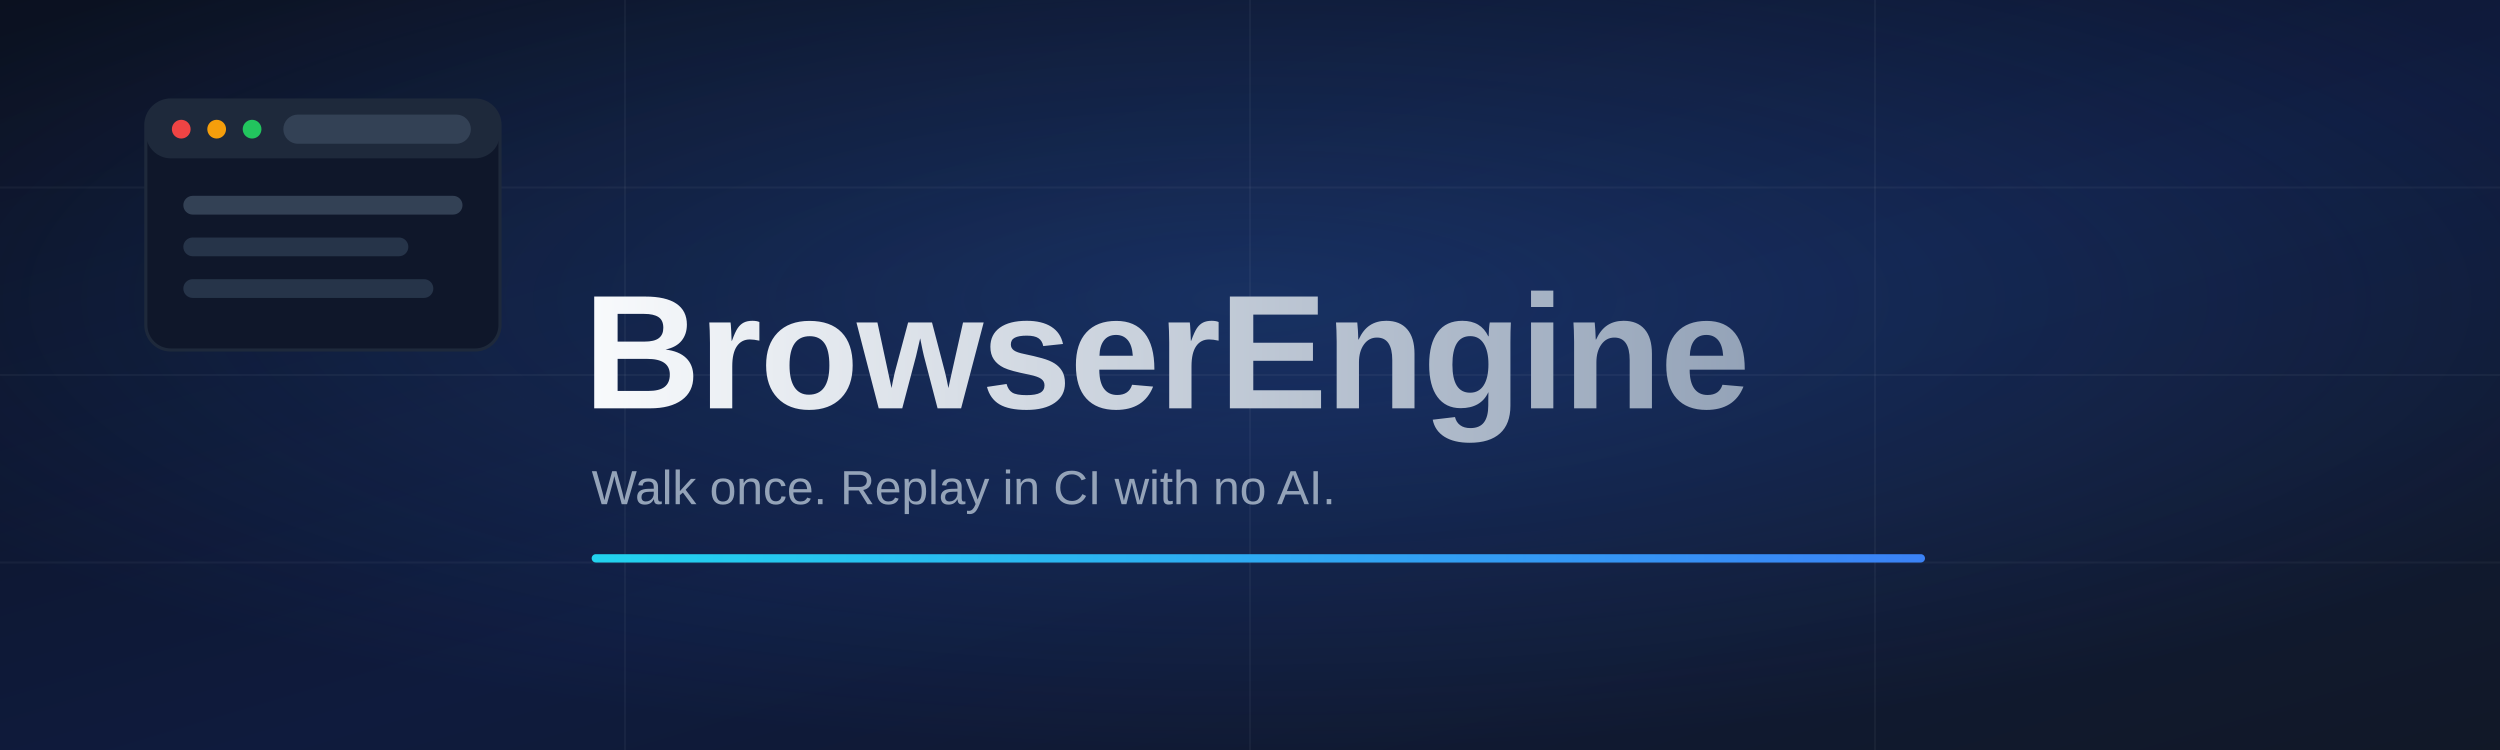
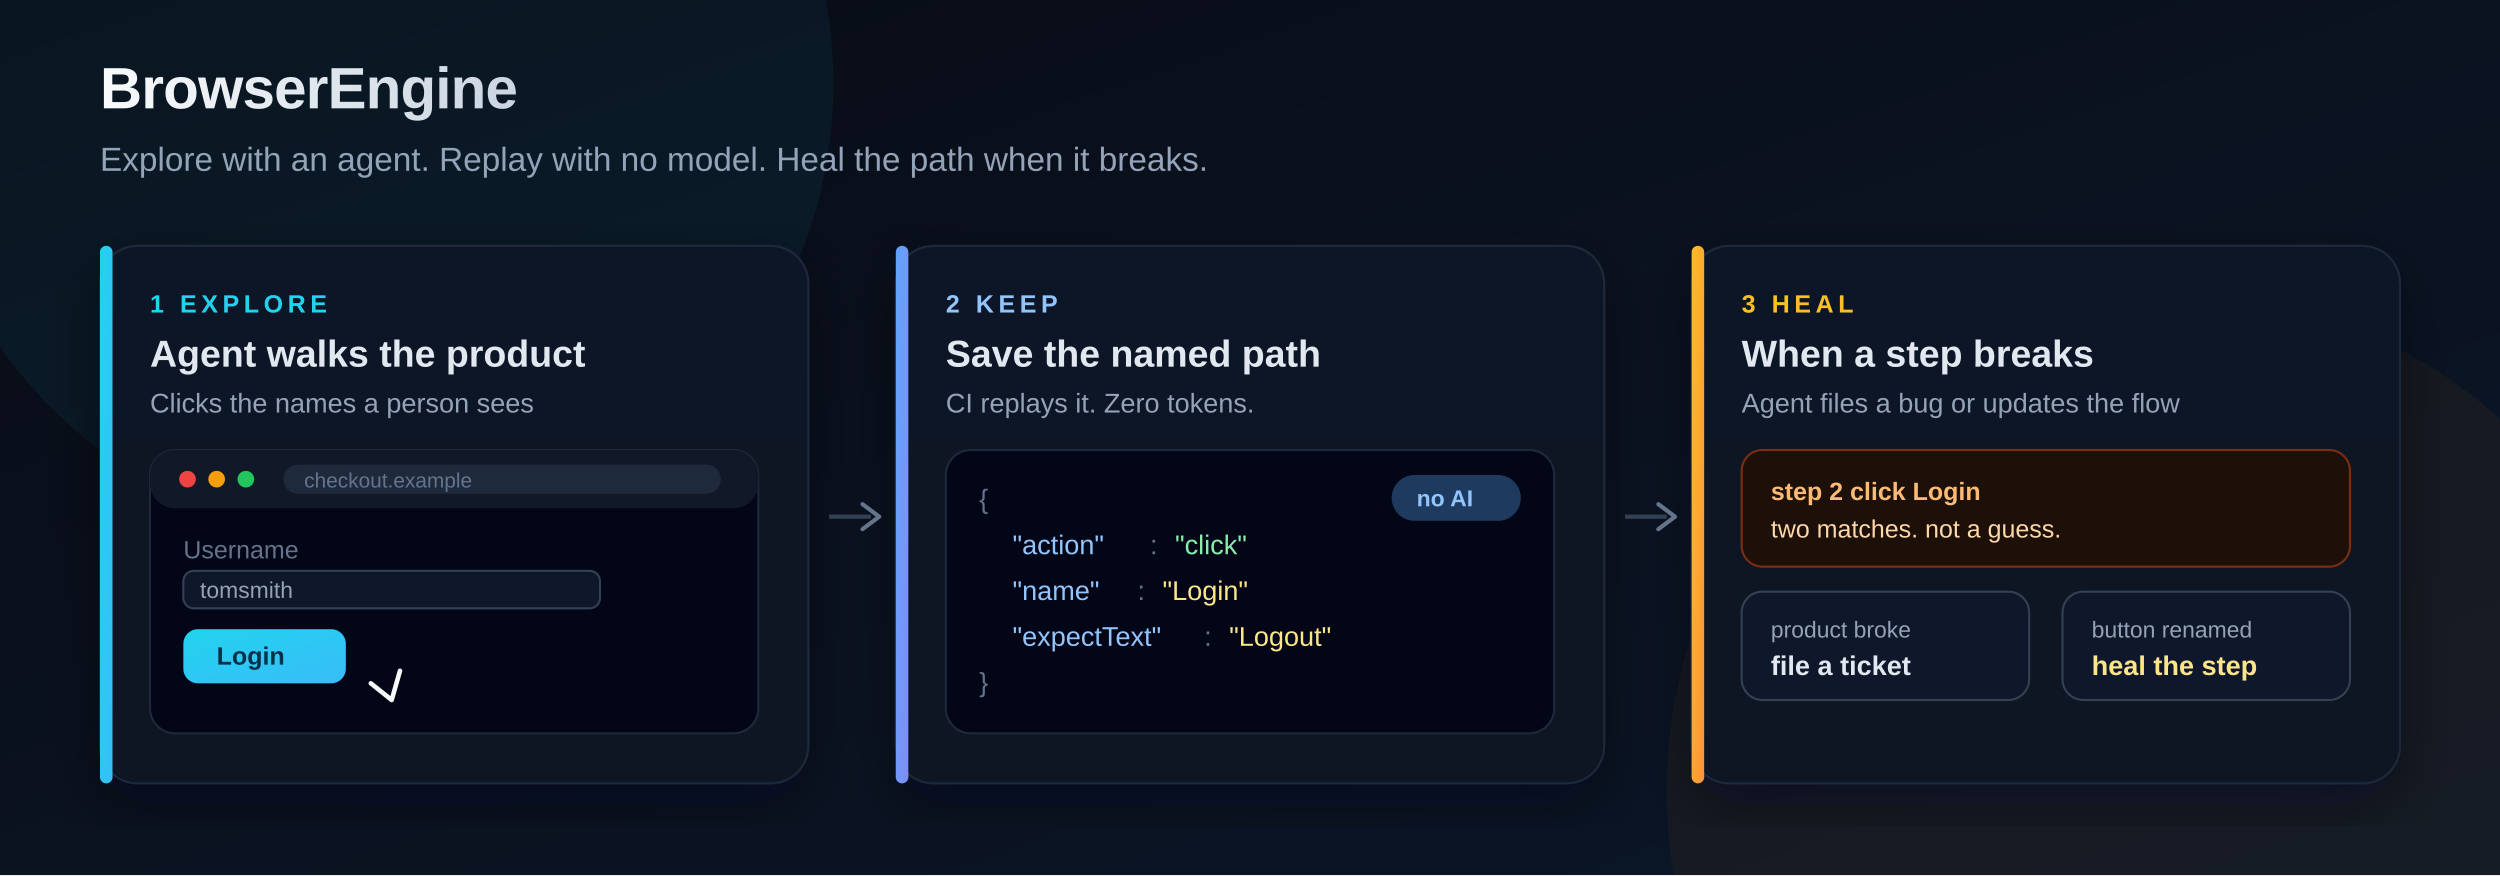
- <svg xmlns="http://www.w3.org/2000/svg" width="1200" height="360" viewBox="0 0 1200 360" role="img" aria-label="BrowserEngine: turn one agent walkthrough into a CI test that runs with no AI">
+ <svg xmlns="http://www.w3.org/2000/svg" width="1200" height="420" viewBox="0 0 1200 420" role="img" aria-label="BrowserEngine: an agent explores the product, CI replays the path with no AI, and when a step breaks the agent files a bug or heals the flow">
  <defs>
    <linearGradient id="bg" x1="0" y1="0" x2="1" y2="1">
-       <stop offset="0%" stop-color="#0b1120" />
-       <stop offset="55%" stop-color="#0f1b3d" />
-       <stop offset="100%" stop-color="#111827" />
+       <stop offset="0%" stop-color="#070b14" />
+       <stop offset="50%" stop-color="#0b1220" />
+       <stop offset="100%" stop-color="#0a1628" />
    </linearGradient>
    <linearGradient id="word" x1="0" y1="0" x2="1" y2="0">
      <stop offset="0%" stop-color="#f8fafc" />
-       <stop offset="100%" stop-color="#94a3b8" />
+       <stop offset="100%" stop-color="#cbd5e1" />
    </linearGradient>
-     <linearGradient id="accent" x1="0" y1="0" x2="1" y2="0">
+     <linearGradient id="explore" x1="0" y1="0" x2="1" y2="1">
      <stop offset="0%" stop-color="#22d3ee" />
-       <stop offset="100%" stop-color="#3b82f6" />
+       <stop offset="100%" stop-color="#38bdf8" />
    </linearGradient>
-     <radialGradient id="glow" cx="0.5" cy="0.4" r="0.6">
-       <stop offset="0%" stop-color="#3b82f6" stop-opacity="0.22" />
-       <stop offset="100%" stop-color="#3b82f6" stop-opacity="0" />
-     </radialGradient>
+     <linearGradient id="keep" x1="0" y1="0" x2="1" y2="1">
+       <stop offset="0%" stop-color="#60a5fa" />
+       <stop offset="100%" stop-color="#818cf8" />
+     </linearGradient>
+     <linearGradient id="heal" x1="0" y1="0" x2="1" y2="1">
+       <stop offset="0%" stop-color="#fbbf24" />
+       <stop offset="100%" stop-color="#fb923c" />
+     </linearGradient>
+     <linearGradient id="card" x1="0" y1="0" x2="0" y2="1">
+       <stop offset="0%" stop-color="#111827" />
+       <stop offset="100%" stop-color="#0b1220" />
+     </linearGradient>
+     <filter id="soft" x="-8%" y="-8%" width="116%" height="116%">
+       <feDropShadow dx="0" dy="10" stdDeviation="14" flood-color="#020617" flood-opacity="0.45" />
+     </filter>
  </defs>
-   <rect width="1200" height="360" fill="url(#bg)" />
-   <rect width="1200" height="360" fill="url(#glow)" />
-   <g stroke="#ffffff" stroke-opacity="0.04" stroke-width="1">
-     <line x1="0" y1="90" x2="1200" y2="90" />
-     <line x1="0" y1="180" x2="1200" y2="180" />
-     <line x1="0" y1="270" x2="1200" y2="270" />
-     <line x1="300" y1="0" x2="300" y2="360" />
-     <line x1="600" y1="0" x2="600" y2="360" />
-     <line x1="900" y1="0" x2="900" y2="360" />
+   <rect width="1200" height="420" fill="url(#bg)" />
+   <circle cx="180" cy="40" r="220" fill="#22d3ee" fill-opacity="0.06" />
+   <circle cx="1040" cy="380" r="240" fill="#f59e0b" fill-opacity="0.05" />
+   <text font-family="ui-sans-serif, Segoe UI, Helvetica Neue, Arial, sans-serif" x="48" y="52" font-size="28" font-weight="700" fill="url(#word)" letter-spacing="-0.4">BrowserEngine</text>
+   <text font-family="ui-sans-serif, Segoe UI, Helvetica Neue, Arial, sans-serif" x="48" y="82" font-size="16" fill="#94a3b8">Explore with an agent. Replay with no model. Heal the path when it breaks.</text>
+   <g filter="url(#soft)">
+     <rect x="48" y="118" width="340" height="258" rx="18" fill="url(#card)" stroke="#1e293b" />
+     <rect x="48" y="118" width="6" height="258" rx="3" fill="url(#explore)" />
  </g>
-   <g transform="translate(70, 48)">
-     <rect x="0" y="0" width="170" height="120" rx="12" fill="#0f172a" stroke="#1e293b" stroke-width="1.5" />
-     <rect x="0" y="0" width="170" height="28" rx="12" fill="#1e293b" />
-     <circle cx="17" cy="14" r="4.5" fill="#ef4444" />
-     <circle cx="34" cy="14" r="4.5" fill="#f59e0b" />
-     <circle cx="51" cy="14" r="4.5" fill="#22c55e" />
-     <rect x="66" y="7" width="90" height="14" rx="7" fill="#334155" />
-     <rect x="18" y="46" width="134" height="9" rx="4.5" fill="#334155" />
-     <rect x="18" y="66" width="108" height="9" rx="4.5" fill="#263449" />
-     <rect x="18" y="86" width="120" height="9" rx="4.5" fill="#263449" />
+   <text font-family="ui-sans-serif, Segoe UI, Helvetica Neue, Arial, sans-serif" x="72" y="150" font-size="12" font-weight="700" fill="#22d3ee" letter-spacing="2.2">1  EXPLORE</text>
+   <text font-family="ui-sans-serif, Segoe UI, Helvetica Neue, Arial, sans-serif" x="72" y="176" font-size="18" font-weight="600" fill="#e2e8f0">Agent walks the product</text>
+   <text font-family="ui-sans-serif, Segoe UI, Helvetica Neue, Arial, sans-serif" x="72" y="198" font-size="13" fill="#94a3b8">Clicks the names a person sees</text>
+   <rect x="72" y="216" width="292" height="136" rx="12" fill="#020617" stroke="#1e293b" />
+   <rect x="72" y="216" width="292" height="28" rx="12" fill="#111827" />
+   <circle cx="90" cy="230" r="4" fill="#ef4444" />
+   <circle cx="104" cy="230" r="4" fill="#f59e0b" />
+   <circle cx="118" cy="230" r="4" fill="#22c55e" />
+   <rect x="136" y="223" width="210" height="14" rx="7" fill="#1e293b" />
+   <text font-family="ui-sans-serif, Segoe UI, Helvetica Neue, Arial, sans-serif" x="146" y="234" font-size="10" fill="#64748b">checkout.example</text>
+   <text font-family="ui-sans-serif, Segoe UI, Helvetica Neue, Arial, sans-serif" x="88" y="268" font-size="12" fill="#64748b">Username</text>
+   <rect x="88" y="274" width="200" height="18" rx="5" fill="#0f172a" stroke="#334155" />
+   <text font-family="ui-sans-serif, Segoe UI, Helvetica Neue, Arial, sans-serif" x="96" y="287" font-size="11" fill="#94a3b8">tomsmith</text>
+   <rect x="88" y="302" width="78" height="26" rx="7" fill="url(#explore)" />
+   <text font-family="ui-sans-serif, Segoe UI, Helvetica Neue, Arial, sans-serif" x="104" y="319" font-size="12" font-weight="700" fill="#082f49">Login</text>
+   <path d="M178 328 l10 8 4-14" fill="none" stroke="#f8fafc" stroke-width="2.2" stroke-linecap="round" stroke-linejoin="round" />
+   <g filter="url(#soft)">
+     <rect x="430" y="118" width="340" height="258" rx="18" fill="url(#card)" stroke="#1e293b" />
+     <rect x="430" y="118" width="6" height="258" rx="3" fill="url(#keep)" />
  </g>
-   <text x="280" y="196" font-family="'Segoe UI', 'Helvetica Neue', Arial, sans-serif" font-size="78" font-weight="700" fill="url(#word)" letter-spacing="-1">BrowserEngine</text>
-   <text x="284" y="242" font-family="'Segoe UI', 'Helvetica Neue', Arial, sans-serif" font-size="23" fill="#94a3b8" font-weight="400">Walk once. Replay in CI with no AI.</text>
-   <rect x="284" y="266" width="640" height="4" rx="2" fill="url(#accent)" />
+   <text font-family="ui-sans-serif, Segoe UI, Helvetica Neue, Arial, sans-serif" x="454" y="150" font-size="12" font-weight="700" fill="#93c5fd" letter-spacing="2.2">2  KEEP</text>
+   <text font-family="ui-sans-serif, Segoe UI, Helvetica Neue, Arial, sans-serif" x="454" y="176" font-size="18" font-weight="600" fill="#e2e8f0">Save the named path</text>
+   <text font-family="ui-sans-serif, Segoe UI, Helvetica Neue, Arial, sans-serif" x="454" y="198" font-size="13" fill="#94a3b8">CI replays it. Zero tokens.</text>
+   <rect x="454" y="216" width="292" height="136" rx="12" fill="#020617" stroke="#1e293b" />
+   <text font-family="ui-sans-serif, Segoe UI, Helvetica Neue, Arial, sans-serif" x="470" y="244" font-size="13" fill="#64748b">{</text>
+   <text font-family="ui-sans-serif, Segoe UI, Helvetica Neue, Arial, sans-serif" x="486" y="266" font-size="13" fill="#93c5fd">"action"</text>
+   <text font-family="ui-sans-serif, Segoe UI, Helvetica Neue, Arial, sans-serif" x="552" y="266" font-size="13" fill="#64748b">:</text>
+   <text font-family="ui-sans-serif, Segoe UI, Helvetica Neue, Arial, sans-serif" x="564" y="266" font-size="13" fill="#86efac">"click"</text>
+   <text font-family="ui-sans-serif, Segoe UI, Helvetica Neue, Arial, sans-serif" x="486" y="288" font-size="13" fill="#93c5fd">"name"</text>
+   <text font-family="ui-sans-serif, Segoe UI, Helvetica Neue, Arial, sans-serif" x="546" y="288" font-size="13" fill="#64748b">:</text>
+   <text font-family="ui-sans-serif, Segoe UI, Helvetica Neue, Arial, sans-serif" x="558" y="288" font-size="13" fill="#fde68a">"Login"</text>
+   <text font-family="ui-sans-serif, Segoe UI, Helvetica Neue, Arial, sans-serif" x="486" y="310" font-size="13" fill="#93c5fd">"expectText"</text>
+   <text font-family="ui-sans-serif, Segoe UI, Helvetica Neue, Arial, sans-serif" x="578" y="310" font-size="13" fill="#64748b">:</text>
+   <text font-family="ui-sans-serif, Segoe UI, Helvetica Neue, Arial, sans-serif" x="590" y="310" font-size="13" fill="#fde68a">"Logout"</text>
+   <text font-family="ui-sans-serif, Segoe UI, Helvetica Neue, Arial, sans-serif" x="470" y="332" font-size="13" fill="#64748b">}</text>
+   <rect x="668" y="228" width="62" height="22" rx="11" fill="#1e3a5f" />
+   <text font-family="ui-sans-serif, Segoe UI, Helvetica Neue, Arial, sans-serif" x="680" y="243" font-size="11" font-weight="700" fill="#93c5fd">no AI</text>
+   <g filter="url(#soft)">
+     <rect x="812" y="118" width="340" height="258" rx="18" fill="url(#card)" stroke="#1e293b" />
+     <rect x="812" y="118" width="6" height="258" rx="3" fill="url(#heal)" />
+   </g>
+   <text font-family="ui-sans-serif, Segoe UI, Helvetica Neue, Arial, sans-serif" x="836" y="150" font-size="12" font-weight="700" fill="#fbbf24" letter-spacing="2.2">3  HEAL</text>
+   <text font-family="ui-sans-serif, Segoe UI, Helvetica Neue, Arial, sans-serif" x="836" y="176" font-size="18" font-weight="600" fill="#e2e8f0">When a step breaks</text>
+   <text font-family="ui-sans-serif, Segoe UI, Helvetica Neue, Arial, sans-serif" x="836" y="198" font-size="13" fill="#94a3b8">Agent files a bug or updates the flow</text>
+   <rect x="836" y="216" width="292" height="56" rx="10" fill="#1c1008" stroke="#7c2d12" />
+   <text font-family="ui-sans-serif, Segoe UI, Helvetica Neue, Arial, sans-serif" x="850" y="240" font-size="12" font-weight="600" fill="#fdba74">step 2 click Login</text>
+   <text font-family="ui-sans-serif, Segoe UI, Helvetica Neue, Arial, sans-serif" x="850" y="258" font-size="12" fill="#fed7aa">two matches. not a guess.</text>
+   <rect x="836" y="284" width="138" height="52" rx="10" fill="#0f172a" stroke="#334155" />
+   <text font-family="ui-sans-serif, Segoe UI, Helvetica Neue, Arial, sans-serif" x="850" y="306" font-size="11" fill="#94a3b8">product broke</text>
+   <text font-family="ui-sans-serif, Segoe UI, Helvetica Neue, Arial, sans-serif" x="850" y="324" font-size="13" font-weight="600" fill="#e2e8f0">file a ticket</text>
+   <rect x="990" y="284" width="138" height="52" rx="10" fill="#0f172a" stroke="#334155" />
+   <text font-family="ui-sans-serif, Segoe UI, Helvetica Neue, Arial, sans-serif" x="1004" y="306" font-size="11" fill="#94a3b8">button renamed</text>
+   <text font-family="ui-sans-serif, Segoe UI, Helvetica Neue, Arial, sans-serif" x="1004" y="324" font-size="13" font-weight="600" fill="#fde68a">heal the step</text>
+   <path d="M398 248 h20" stroke="#334155" stroke-width="2" />
+   <path d="M414 242 l8 6 -8 6" fill="none" stroke="#64748b" stroke-width="2" stroke-linecap="round" stroke-linejoin="round" />
+   <path d="M780 248 h20" stroke="#334155" stroke-width="2" />
+   <path d="M796 242 l8 6 -8 6" fill="none" stroke="#64748b" stroke-width="2" stroke-linecap="round" stroke-linejoin="round" />
</svg>
